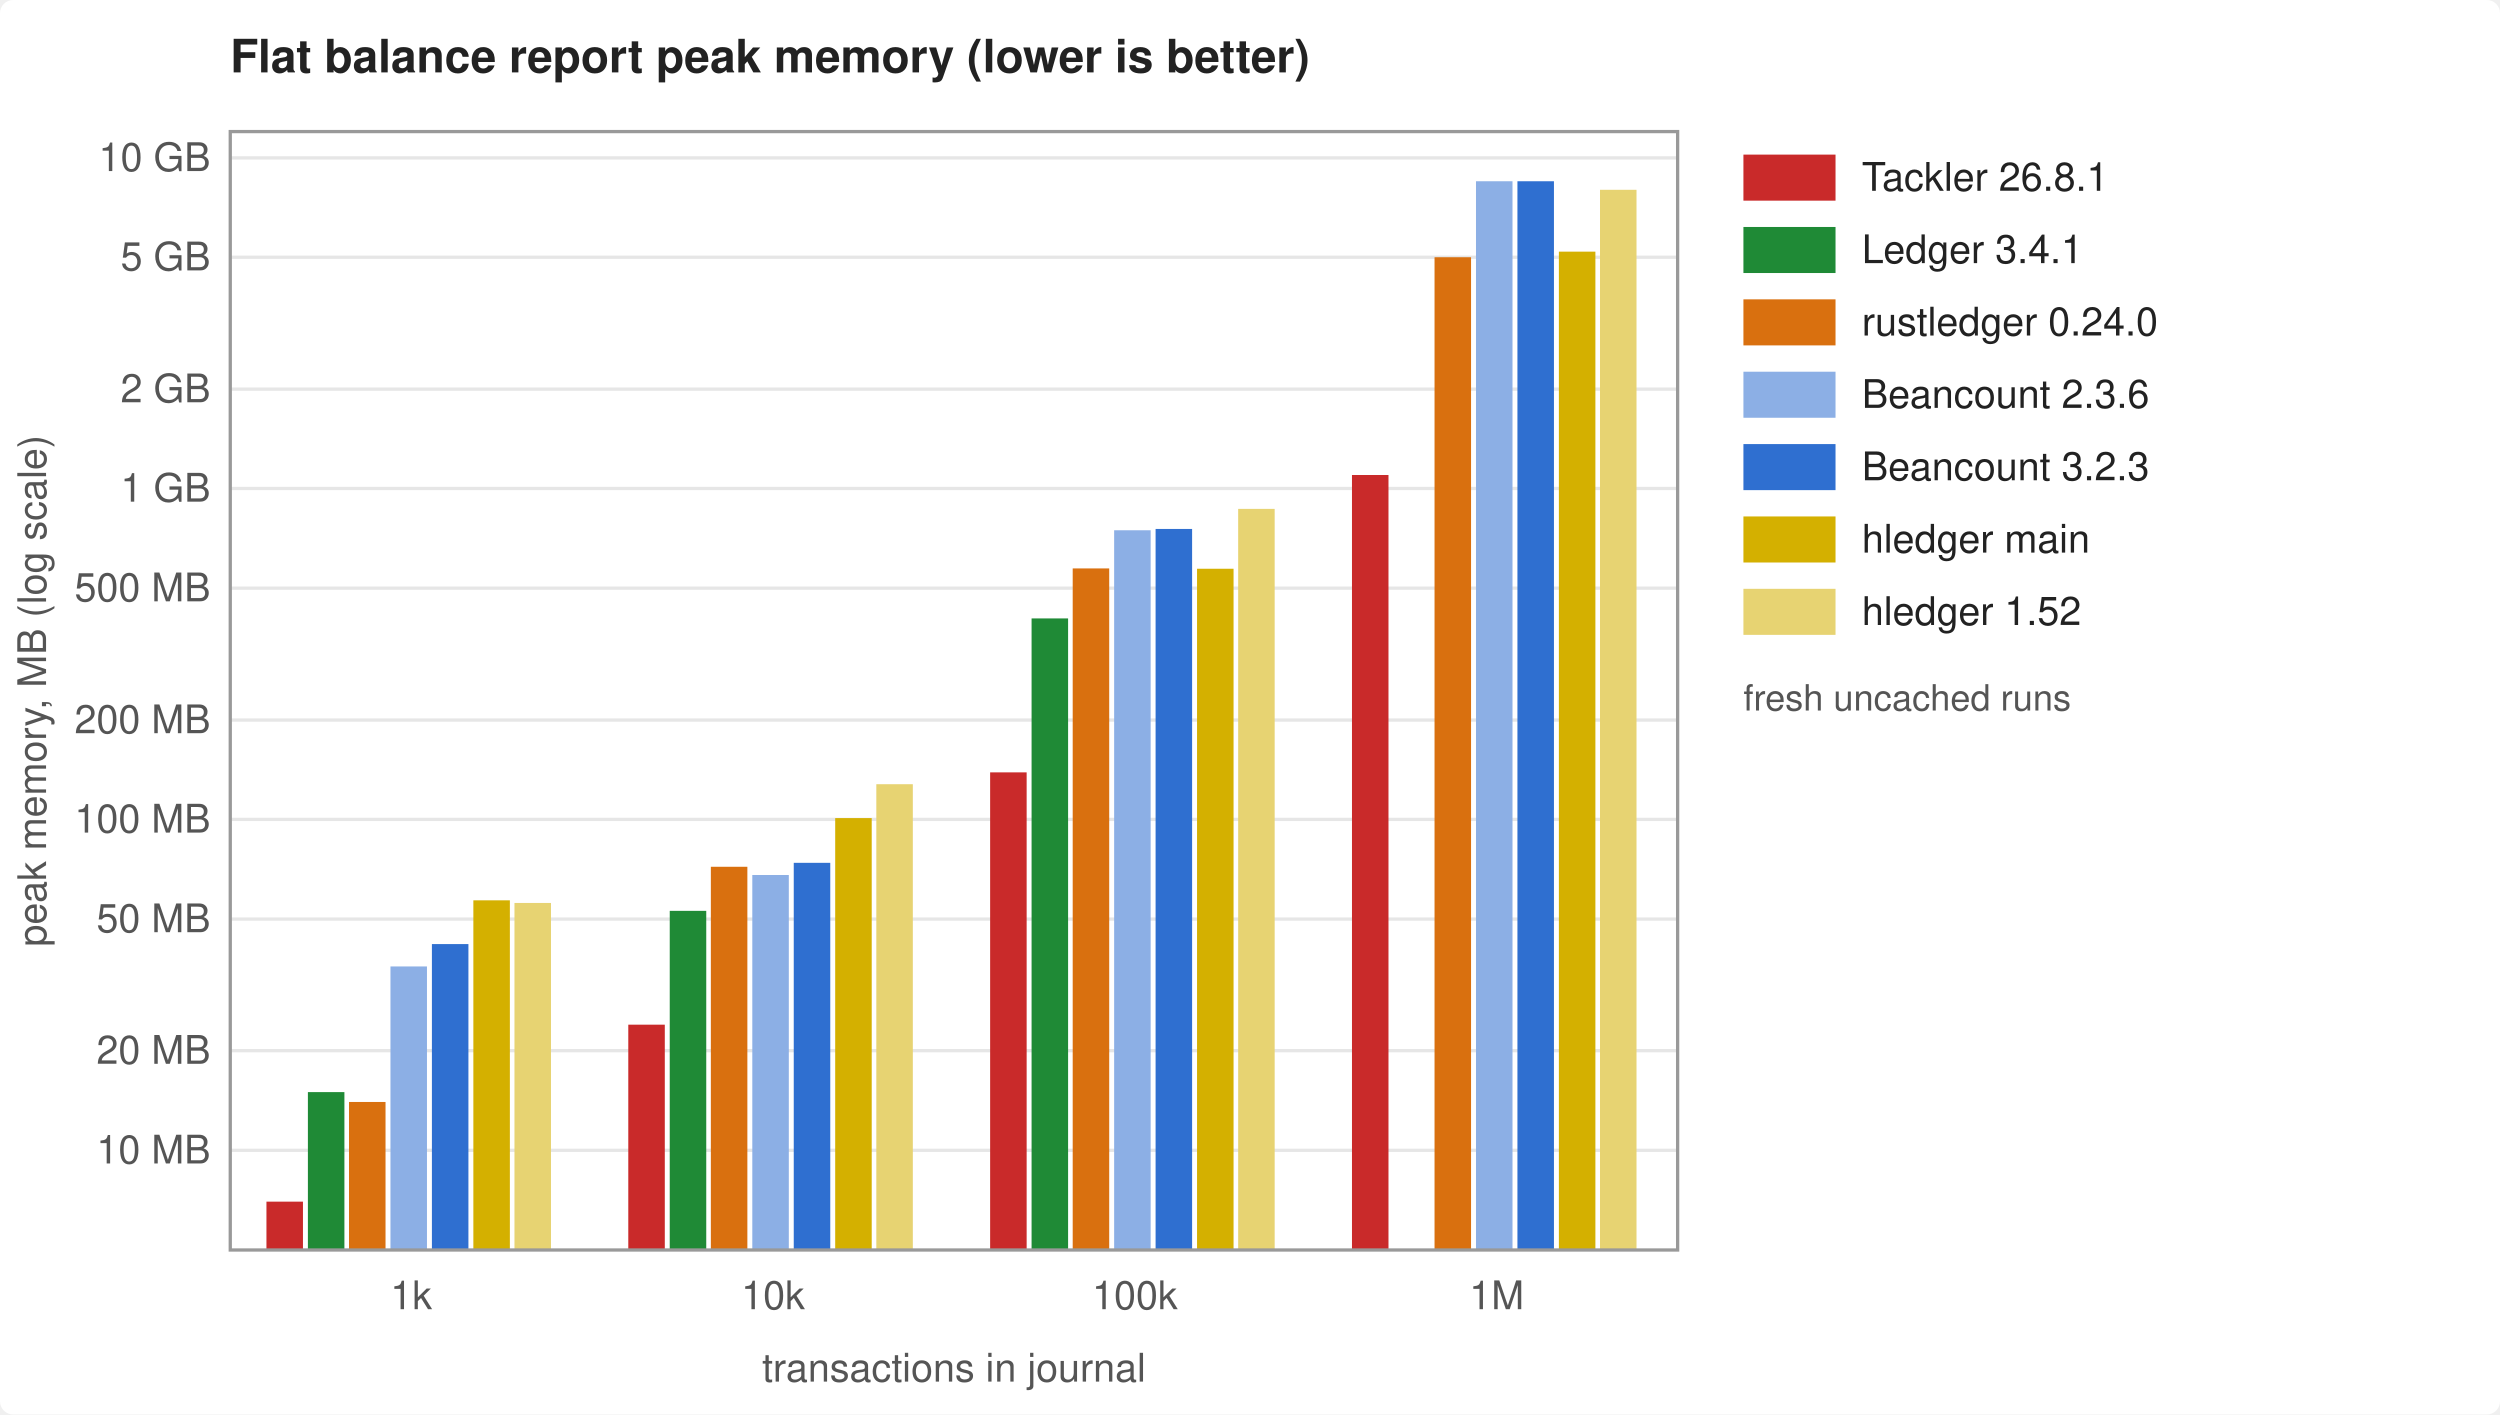
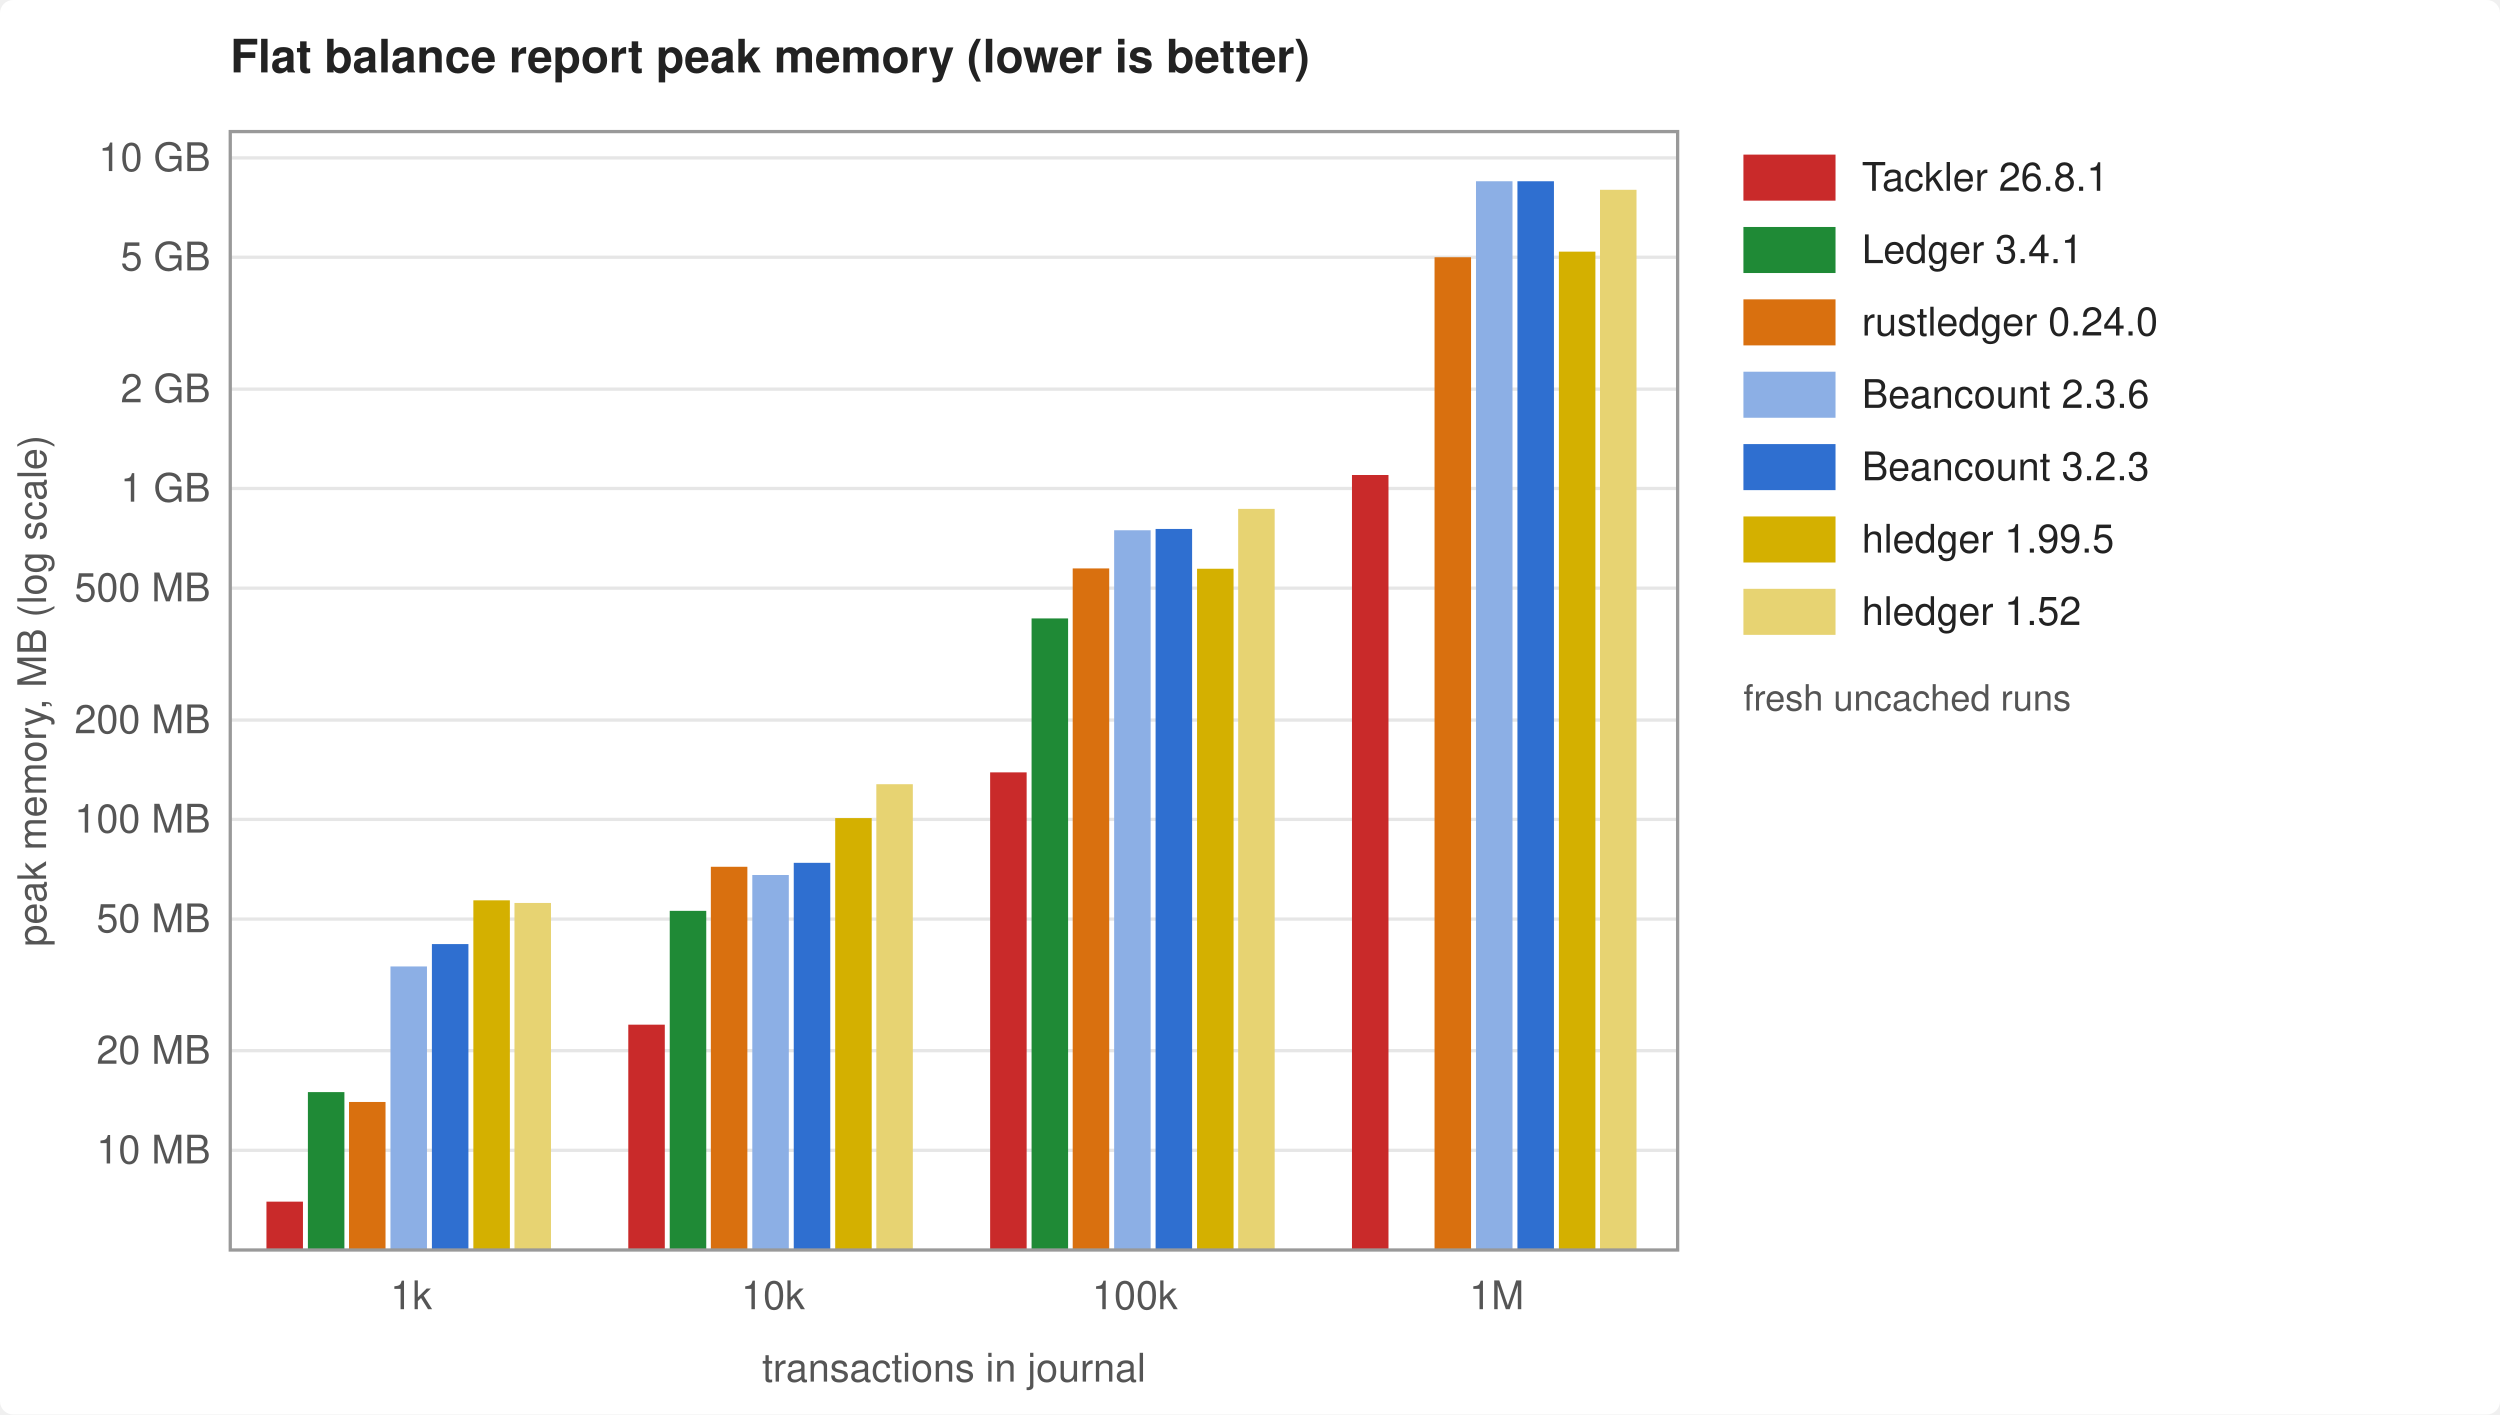
<svg xmlns="http://www.w3.org/2000/svg" width="760" height="430" viewBox="0 0 760 430" font-family="-apple-system, Segoe UI, Helvetica, Arial, sans-serif" font-size="12">
  <rect width="760" height="430" fill="white" rx="4" />
  <text x="70" y="22" font-size="14" font-weight="bold" fill="#222">Flat balance report peak memory (lower is better)</text>
  <line x1="70" x2="510" y1="349.7" y2="349.7" stroke="#e6e6e6" />
  <text x="64" y="353.7" text-anchor="end" fill="#555">10 MB</text>
  <line x1="70" x2="510" y1="319.4" y2="319.4" stroke="#e6e6e6" />
  <text x="64" y="323.4" text-anchor="end" fill="#555">20 MB</text>
  <line x1="70" x2="510" y1="279.4" y2="279.4" stroke="#e6e6e6" />
  <text x="64" y="283.4" text-anchor="end" fill="#555">50 MB</text>
  <line x1="70" x2="510" y1="249.1" y2="249.1" stroke="#e6e6e6" />
  <text x="64" y="253.1" text-anchor="end" fill="#555">100 MB</text>
  <line x1="70" x2="510" y1="218.9" y2="218.9" stroke="#e6e6e6" />
  <text x="64" y="222.9" text-anchor="end" fill="#555">200 MB</text>
  <line x1="70" x2="510" y1="178.8" y2="178.8" stroke="#e6e6e6" />
  <text x="64" y="182.8" text-anchor="end" fill="#555">500 MB</text>
  <line x1="70" x2="510" y1="148.5" y2="148.5" stroke="#e6e6e6" />
  <text x="64" y="152.5" text-anchor="end" fill="#555">1 GB</text>
  <line x1="70" x2="510" y1="118.3" y2="118.3" stroke="#e6e6e6" />
  <text x="64" y="122.3" text-anchor="end" fill="#555">2 GB</text>
  <line x1="70" x2="510" y1="78.2" y2="78.2" stroke="#e6e6e6" />
  <text x="64" y="82.2" text-anchor="end" fill="#555">5 GB</text>
  <line x1="70" x2="510" y1="48.0" y2="48.0" stroke="#e6e6e6" />
  <text x="64" y="52.0" text-anchor="end" fill="#555">10 GB</text>
  <text x="290" y="420" text-anchor="middle" fill="#555">transactions in journal</text>
  <text transform="translate(14,210) rotate(-90)" text-anchor="middle" fill="#555">peak memory, MB (log scale)</text>
  <text x="125.0" y="398" text-anchor="middle" fill="#555">1k</text>
  <rect x="81.0" y="365.3" width="11.1" height="14.7" fill="#c92a2a" />
  <rect x="93.6" y="332.0" width="11.1" height="48.0" fill="#1f8a36" />
  <rect x="106.1" y="335.0" width="11.1" height="45.0" fill="#d9700f" />
  <rect x="118.7" y="293.8" width="11.1" height="86.2" fill="#8cafe5" />
  <rect x="131.3" y="287.0" width="11.1" height="93.0" fill="#2f6fd0" />
  <rect x="143.9" y="273.7" width="11.1" height="106.3" fill="#d4b000" />
  <rect x="156.4" y="274.5" width="11.1" height="105.5" fill="#e7d372" />
  <text x="235.0" y="398" text-anchor="middle" fill="#555">10k</text>
  <rect x="191.0" y="311.5" width="11.1" height="68.5" fill="#c92a2a" />
  <rect x="203.6" y="276.9" width="11.1" height="103.1" fill="#1f8a36" />
  <rect x="216.1" y="263.5" width="11.1" height="116.5" fill="#d9700f" />
  <rect x="228.7" y="266.0" width="11.1" height="114.0" fill="#8cafe5" />
  <rect x="241.3" y="262.3" width="11.1" height="117.7" fill="#2f6fd0" />
  <rect x="253.9" y="248.7" width="11.1" height="131.3" fill="#d4b000" />
  <rect x="266.4" y="238.4" width="11.1" height="141.6" fill="#e7d372" />
  <text x="345.0" y="398" text-anchor="middle" fill="#555">100k</text>
  <rect x="301.0" y="234.8" width="11.1" height="145.2" fill="#c92a2a" />
  <rect x="313.6" y="188.0" width="11.1" height="192.0" fill="#1f8a36" />
  <rect x="326.1" y="172.8" width="11.1" height="207.2" fill="#d9700f" />
  <rect x="338.7" y="161.2" width="11.1" height="218.8" fill="#8cafe5" />
  <rect x="351.3" y="160.8" width="11.1" height="219.2" fill="#2f6fd0" />
  <rect x="363.9" y="172.9" width="11.1" height="207.1" fill="#d4b000" />
  <rect x="376.4" y="154.7" width="11.1" height="225.3" fill="#e7d372" />
  <text x="455.0" y="398" text-anchor="middle" fill="#555">1M</text>
  <rect x="411.0" y="144.4" width="11.1" height="235.6" fill="#c92a2a" />
  <rect x="436.1" y="78.2" width="11.1" height="301.8" fill="#d9700f" />
  <rect x="448.7" y="55.1" width="11.1" height="324.9" fill="#8cafe5" />
  <rect x="461.3" y="55.1" width="11.1" height="324.9" fill="#2f6fd0" />
  <rect x="473.9" y="76.5" width="11.1" height="303.5" fill="#d4b000" />
  <rect x="486.4" y="57.7" width="11.1" height="322.3" fill="#e7d372" />
  <rect x="70" y="40" width="440" height="340" fill="none" stroke="#999" />
  <rect x="530" y="47" width="28" height="14" fill="#c92a2a" />
  <text x="566" y="58" fill="#222">Tackler 26.8.1</text>
  <rect x="530" y="69" width="28" height="14" fill="#1f8a36" />
  <text x="566" y="80" fill="#222">Ledger 3.4.1</text>
  <rect x="530" y="91" width="28" height="14" fill="#d9700f" />
  <text x="566" y="102" fill="#222">rustledger 0.24.0</text>
  <rect x="530" y="113" width="28" height="14" fill="#8cafe5" />
  <text x="566" y="124" fill="#222">Beancount 2.3.6</text>
  <rect x="530" y="135" width="28" height="14" fill="#2f6fd0" />
  <text x="566" y="146" fill="#222">Beancount 3.2.3</text>
  <rect x="530" y="157" width="28" height="14" fill="#d4b000" />
-   <text x="566" y="168" fill="#222">hledger main</text>
+   <text x="566" y="168" fill="#222">hledger 1.99.5</text>
  <rect x="530" y="179" width="28" height="14" fill="#e7d372" />
  <text x="566" y="190" fill="#222">hledger 1.52</text>
  <text x="530" y="216" fill="#555" font-size="11">fresh uncached runs</text>
</svg>
